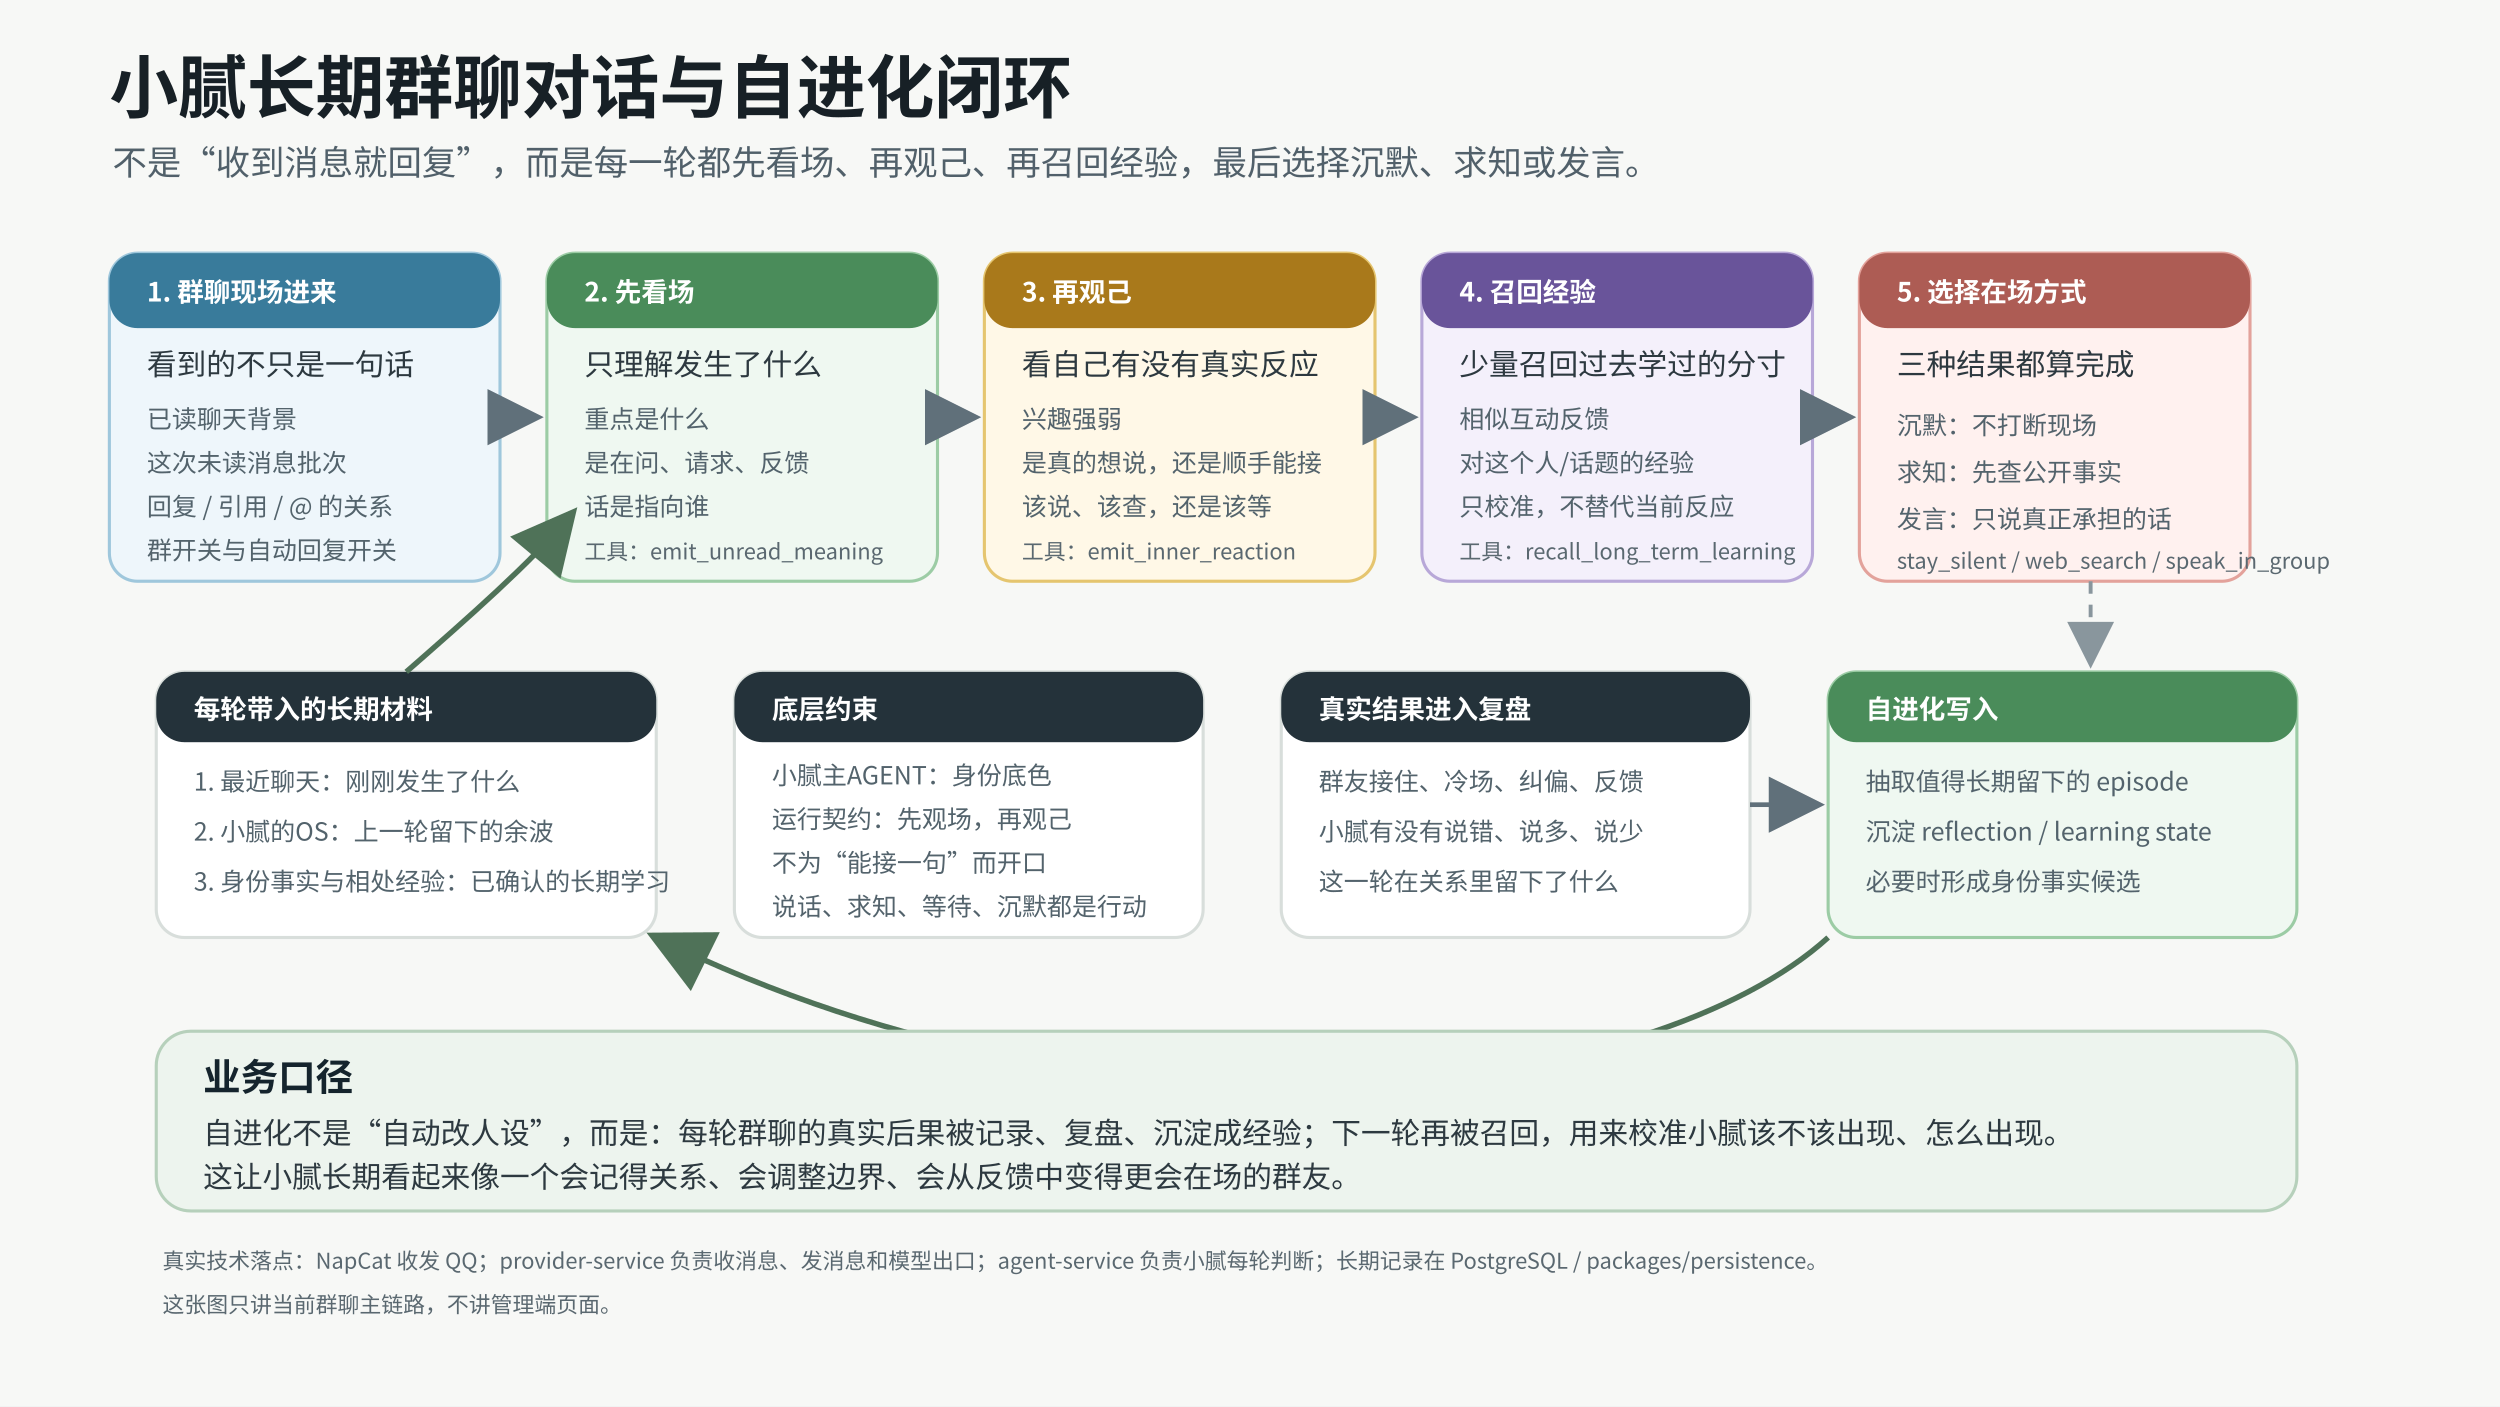
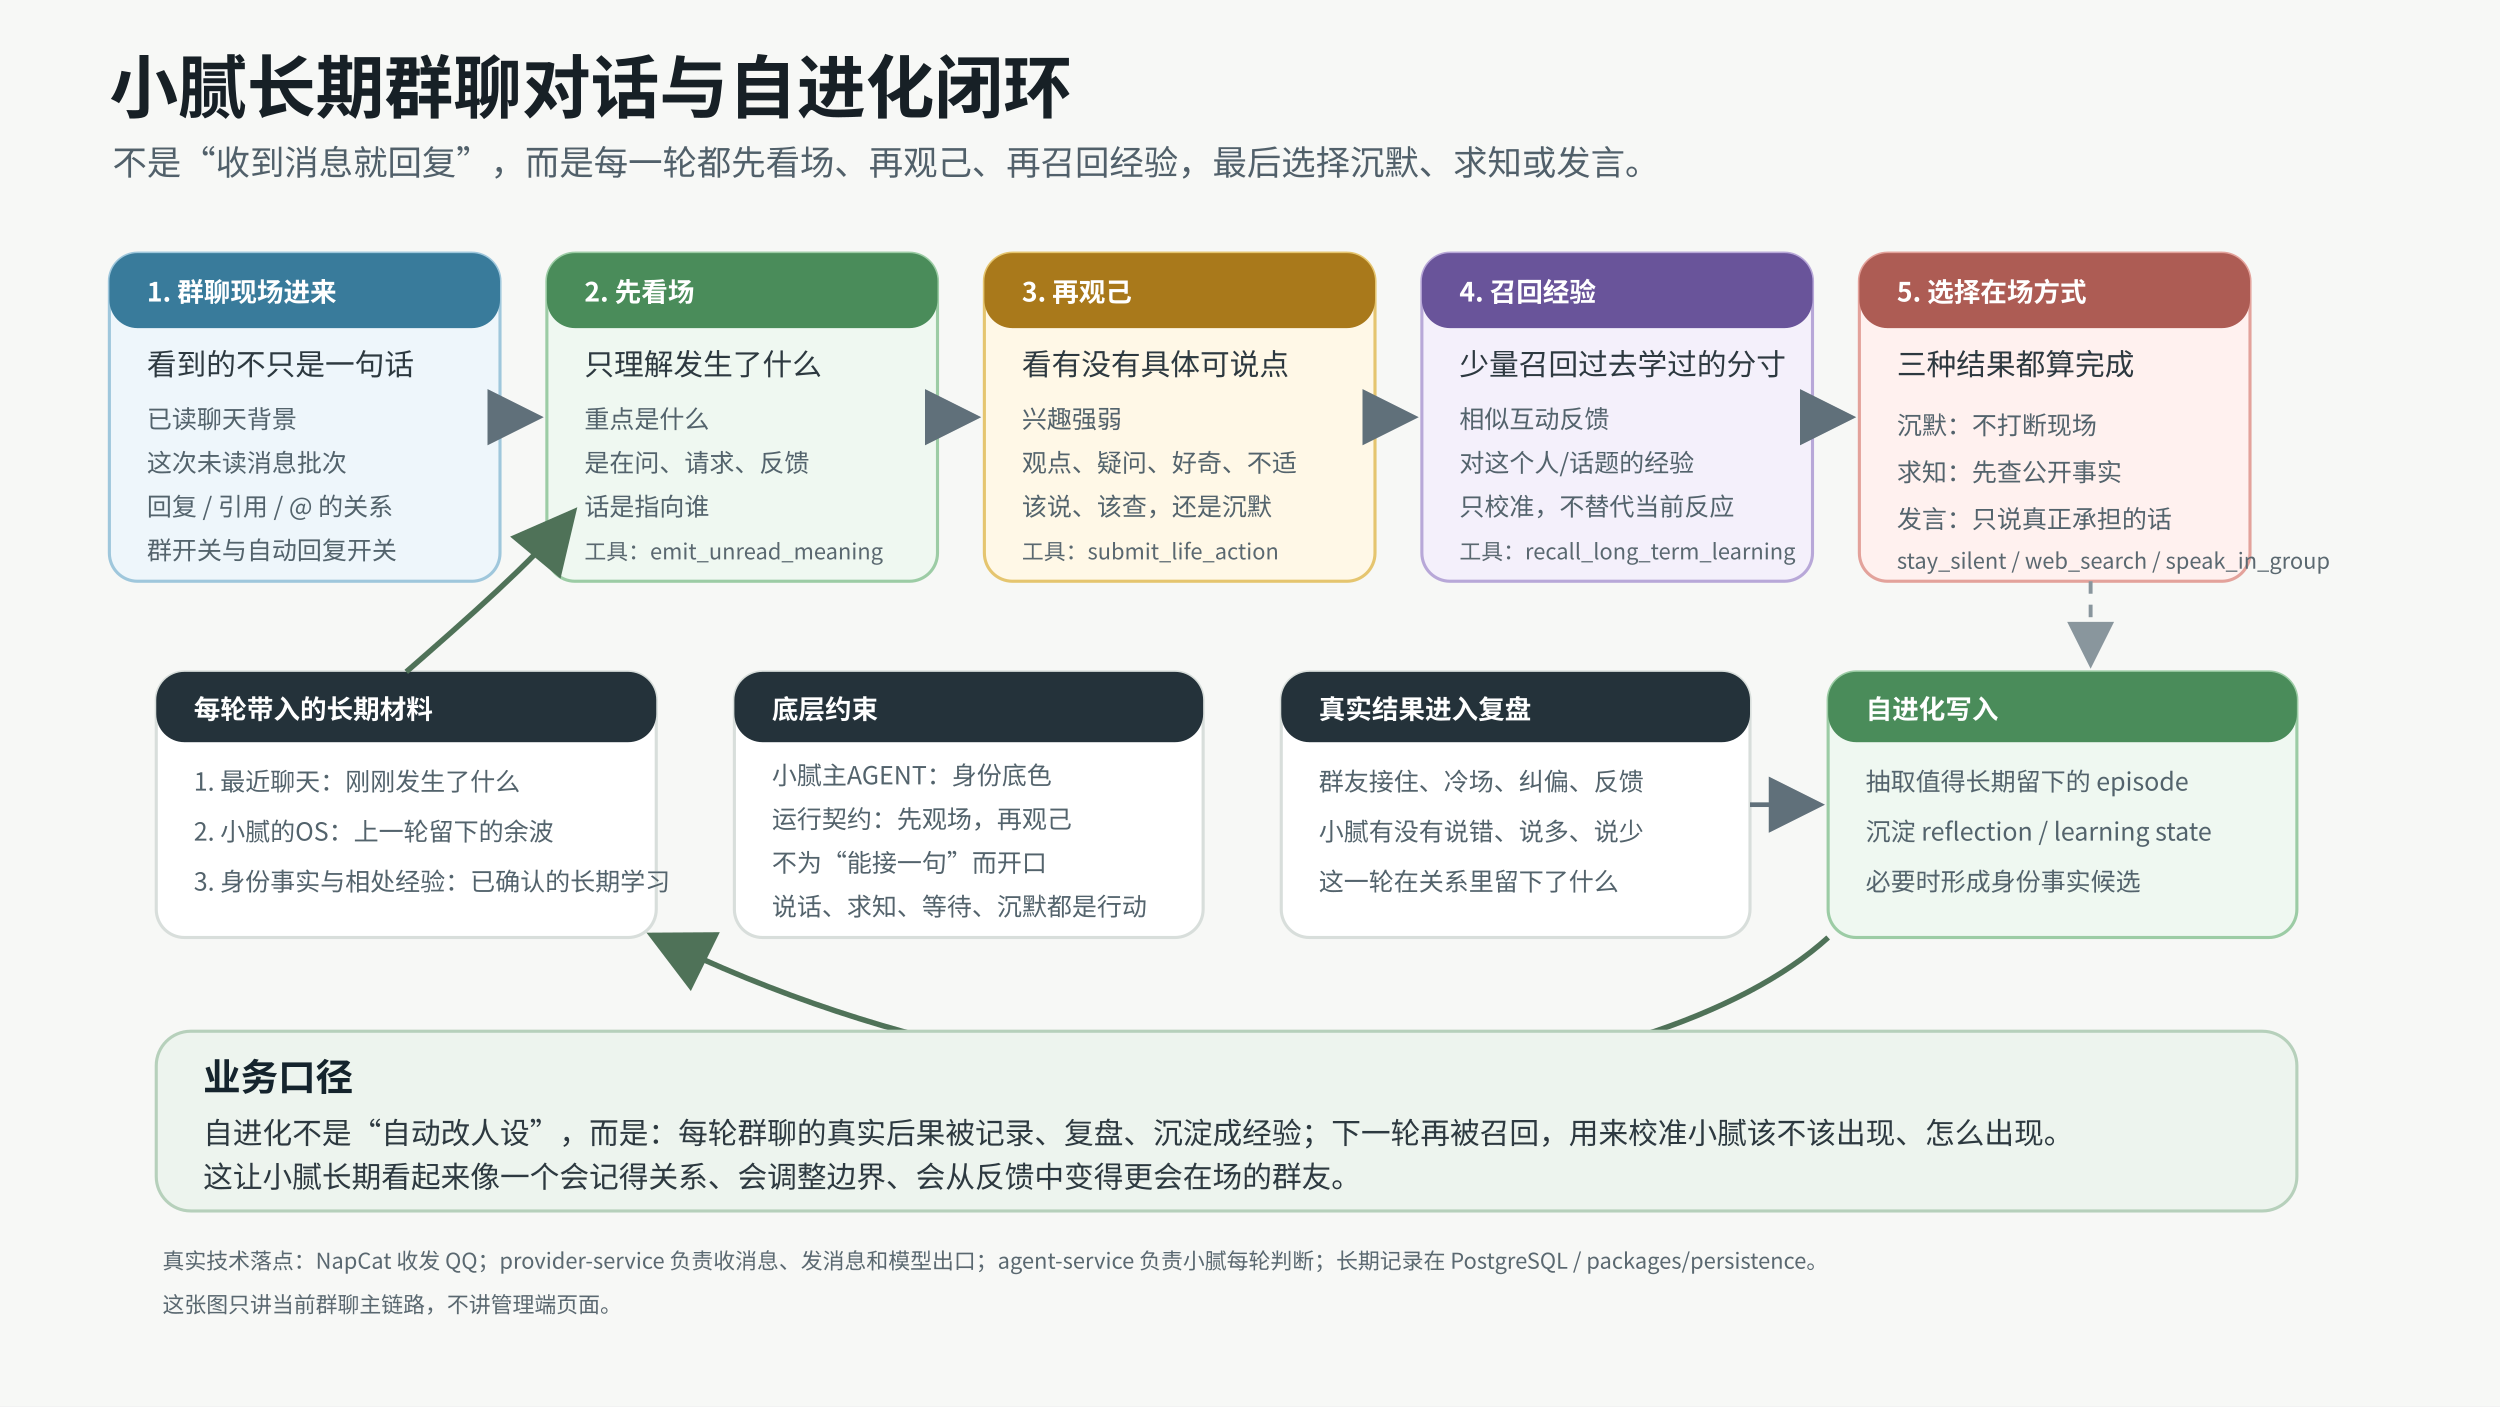
<svg xmlns="http://www.w3.org/2000/svg" width="1600" height="900" viewBox="0 0 1600 900" role="img" aria-labelledby="title desc">
  <defs>
    <style>
      .bg { fill: #f7f8f6; }
      .title { font: 700 44px "Noto Sans CJK SC", "Microsoft YaHei", Arial, sans-serif; fill: #172026; }
      .subtitle { font: 400 22px "Noto Sans CJK SC", "Microsoft YaHei", Arial, sans-serif; fill: #51606a; }
      .section { font: 700 24px "Noto Sans CJK SC", "Microsoft YaHei", Arial, sans-serif; fill: #15242d; }
      .body { font: 400 19px "Noto Sans CJK SC", "Microsoft YaHei", Arial, sans-serif; fill: #2d3940; }
      .small { font: 400 16px "Noto Sans CJK SC", "Microsoft YaHei", Arial, sans-serif; fill: #53636c; }
      .tiny { font: 400 14px "Noto Sans CJK SC", "Microsoft YaHei", Arial, sans-serif; fill: #5a6870; }
      .label { font: 700 17px "Noto Sans CJK SC", "Microsoft YaHei", Arial, sans-serif; fill: #ffffff; }
      .card { fill: #ffffff; stroke: #d8dedb; stroke-width: 2; rx: 18; }
      .card-blue { fill: #eef6fb; stroke: #9fc7dc; stroke-width: 2; rx: 18; }
      .card-green { fill: #eff8f1; stroke: #9ccca5; stroke-width: 2; rx: 18; }
      .card-yellow { fill: #fff8e7; stroke: #e5c56f; stroke-width: 2; rx: 18; }
      .card-red { fill: #fff1ef; stroke: #e3a29b; stroke-width: 2; rx: 18; }
      .card-purple { fill: #f4f0fb; stroke: #b8a8d8; stroke-width: 2; rx: 18; }
      .bar-blue { fill: #397b9b; }
      .bar-green { fill: #4a8c5a; }
      .bar-yellow { fill: #a9791b; }
      .bar-red { fill: #ad5c54; }
      .bar-purple { fill: #69549a; }
      .bar-dark { fill: #24323a; }
      .arrow { stroke: #60707a; stroke-width: 3; fill: none; marker-end: url(#arrowhead); }
      .arrow-soft { stroke: #89969d; stroke-width: 2.5; fill: none; marker-end: url(#arrowhead-soft); stroke-dasharray: 8 7; }
      .loop { stroke: #4f7258; stroke-width: 3.5; fill: none; marker-end: url(#arrowhead-green); }
      .divider { stroke: #d4dad7; stroke-width: 2; }
    </style>
    <marker id="arrowhead" markerWidth="12" markerHeight="12" refX="10" refY="6" orient="auto">
      <path d="M 0 0 L 12 6 L 0 12 z" fill="#60707a" />
    </marker>
    <marker id="arrowhead-soft" markerWidth="12" markerHeight="12" refX="10" refY="6" orient="auto">
      <path d="M 0 0 L 12 6 L 0 12 z" fill="#89969d" />
    </marker>
    <marker id="arrowhead-green" markerWidth="12" markerHeight="12" refX="10" refY="6" orient="auto">
      <path d="M 0 0 L 12 6 L 0 12 z" fill="#4f7258" />
    </marker>
  </defs>
  <rect class="bg" x="0" y="0" width="1600" height="900" />
  <text class="title" x="70" y="72">小腻长期群聊对话与自进化闭环</text>
  <text class="subtitle" x="72" y="112">不是“收到消息就回复”，而是每一轮都先看场、再观己、再召回经验，最后选择沉默、求知或发言。</text>
  <g transform="translate(70 162)">
    <rect class="card-blue" x="0" y="0" width="250" height="210" />
    <rect class="bar-blue" x="0" y="0" width="250" height="48" rx="18" />
    <text class="label" x="24" y="31">1. 群聊现场进来</text>
    <text class="body" x="24" y="78">看到的不只是一句话</text>
    <text class="small" x="24" y="112">已读聊天背景</text>
    <text class="small" x="24" y="140">这次未读消息批次</text>
    <text class="small" x="24" y="168">回复 / 引用 / @ 的关系</text>
    <text class="small" x="24" y="196">群开关与自动回复开关</text>
  </g>
  <g transform="translate(350 162)">
    <rect class="card-green" x="0" y="0" width="250" height="210" />
    <rect class="bar-green" x="0" y="0" width="250" height="48" rx="18" />
    <text class="label" x="24" y="31">2. 先看场</text>
    <text class="body" x="24" y="78">只理解发生了什么</text>
    <text class="small" x="24" y="112">重点是什么</text>
    <text class="small" x="24" y="140">是在问、请求、反馈</text>
    <text class="small" x="24" y="168">话是指向谁</text>
    <text class="tiny" x="24" y="196">工具：emit_unread_meaning</text>
  </g>
  <g transform="translate(630 162)">
    <rect class="card-yellow" x="0" y="0" width="250" height="210" />
    <rect class="bar-yellow" x="0" y="0" width="250" height="48" rx="18" />
    <text class="label" x="24" y="31">3. 再观己</text>
-     <text class="body" x="24" y="78">看自己有没有真实反应</text>
+     <text class="body" x="24" y="78">看有没有具体可说点</text>
    <text class="small" x="24" y="112">兴趣强弱</text>
-     <text class="small" x="24" y="140">是真的想说，还是顺手能接</text>
-     <text class="small" x="24" y="168">该说、该查，还是该等</text>
-     <text class="tiny" x="24" y="196">工具：emit_inner_reaction</text>
+     <text class="small" x="24" y="140">观点、疑问、好奇、不适</text>
+     <text class="small" x="24" y="168">该说、该查，还是沉默</text>
+     <text class="tiny" x="24" y="196">工具：submit_life_action</text>
  </g>
  <g transform="translate(910 162)">
    <rect class="card-purple" x="0" y="0" width="250" height="210" />
    <rect class="bar-purple" x="0" y="0" width="250" height="48" rx="18" />
    <text class="label" x="24" y="31">4. 召回经验</text>
    <text class="body" x="24" y="78">少量召回过去学过的分寸</text>
    <text class="small" x="24" y="112">相似互动反馈</text>
    <text class="small" x="24" y="140">对这个人/话题的经验</text>
    <text class="small" x="24" y="168">只校准，不替代当前反应</text>
    <text class="tiny" x="24" y="196">工具：recall_long_term_learning</text>
  </g>
  <g transform="translate(1190 162)">
    <rect class="card-red" x="0" y="0" width="250" height="210" />
    <rect class="bar-red" x="0" y="0" width="250" height="48" rx="18" />
    <text class="label" x="24" y="31">5. 选择在场方式</text>
    <text class="body" x="24" y="78">三种结果都算完成</text>
    <text class="small" x="24" y="116">沉默：不打断现场</text>
    <text class="small" x="24" y="146">求知：先查公开事实</text>
    <text class="small" x="24" y="176">发言：只说真正承担的话</text>
    <text class="tiny" x="24" y="202">stay_silent / web_search / speak_in_group</text>
  </g>
  <path class="arrow" d="M 320 267 H 342" />
  <path class="arrow" d="M 600 267 H 622" />
  <path class="arrow" d="M 880 267 H 902" />
  <path class="arrow" d="M 1160 267 H 1182" />
  <g transform="translate(100 430)">
    <rect class="card" x="0" y="0" width="320" height="170" />
    <rect class="bar-dark" x="0" y="0" width="320" height="45" rx="18" />
    <text class="label" x="24" y="30">每轮带入的长期材料</text>
    <text class="small" x="24" y="76">1. 最近聊天：刚刚发生了什么</text>
    <text class="small" x="24" y="108">2. 小腻的OS：上一轮留下的余波</text>
    <text class="small" x="24" y="140">3. 身份事实与相处经验：已确认的长期学习</text>
  </g>
  <g transform="translate(470 430)">
    <rect class="card" x="0" y="0" width="300" height="170" />
    <rect class="bar-dark" x="0" y="0" width="300" height="45" rx="18" />
    <text class="label" x="24" y="30">底层约束</text>
    <text class="small" x="24" y="72">小腻主AGENT：身份底色</text>
    <text class="small" x="24" y="100">运行契约：先观场，再观己</text>
    <text class="small" x="24" y="128">不为“能接一句”而开口</text>
    <text class="small" x="24" y="156">说话、求知、等待、沉默都是行动</text>
  </g>
  <g transform="translate(820 430)">
    <rect class="card" x="0" y="0" width="300" height="170" />
    <rect class="bar-dark" x="0" y="0" width="300" height="45" rx="18" />
    <text class="label" x="24" y="30">真实结果进入复盘</text>
    <text class="small" x="24" y="76">群友接住、冷场、纠偏、反馈</text>
    <text class="small" x="24" y="108">小腻有没有说错、说多、说少</text>
    <text class="small" x="24" y="140">这一轮在关系里留下了什么</text>
  </g>
  <g transform="translate(1170 430)">
    <rect class="card-green" x="0" y="0" width="300" height="170" />
    <rect class="bar-green" x="0" y="0" width="300" height="45" rx="18" />
    <text class="label" x="24" y="30">自进化写入</text>
    <text class="small" x="24" y="76">抽取值得长期留下的 episode</text>
    <text class="small" x="24" y="108">沉淀 reflection / learning state</text>
    <text class="small" x="24" y="140">必要时形成身份事实候选</text>
  </g>
  <path class="arrow-soft" d="M 1338 372 C 1338 398, 1338 405, 1338 423" />
  <path class="arrow" d="M 1120 515 H 1162" />
  <path class="loop" d="M 1170 600 C 1060 700, 725 750, 420 600" />
  <path class="loop" d="M 260 430 C 300 395, 340 360, 365 330" />
  <g transform="translate(100 660)">
    <rect x="0" y="0" width="1370" height="115" rx="22" fill="#edf4ee" stroke="#b6d0bb" stroke-width="2" />
    <text class="section" x="30" y="38">业务口径</text>
    <text class="body" x="30" y="72">自进化不是“自动改人设”，而是：每轮群聊的真实后果被记录、复盘、沉淀成经验；下一轮再被召回，用来校准小腻该不该出现、怎么出现。</text>
    <text class="body" x="30" y="100">这让小腻长期看起来像一个会记得关系、会调整边界、会从反馈中变得更会在场的群友。</text>
  </g>
  <g transform="translate(104 812)">
    <text class="tiny" x="0" y="0">真实技术落点：NapCat 收发 QQ；provider-service 负责收消息、发消息和模型出口；agent-service 负责小腻每轮判断；长期记录在 PostgreSQL / packages/persistence。</text>
    <text class="tiny" x="0" y="28">这张图只讲当前群聊主链路，不讲管理端页面。</text>
  </g>
</svg>
